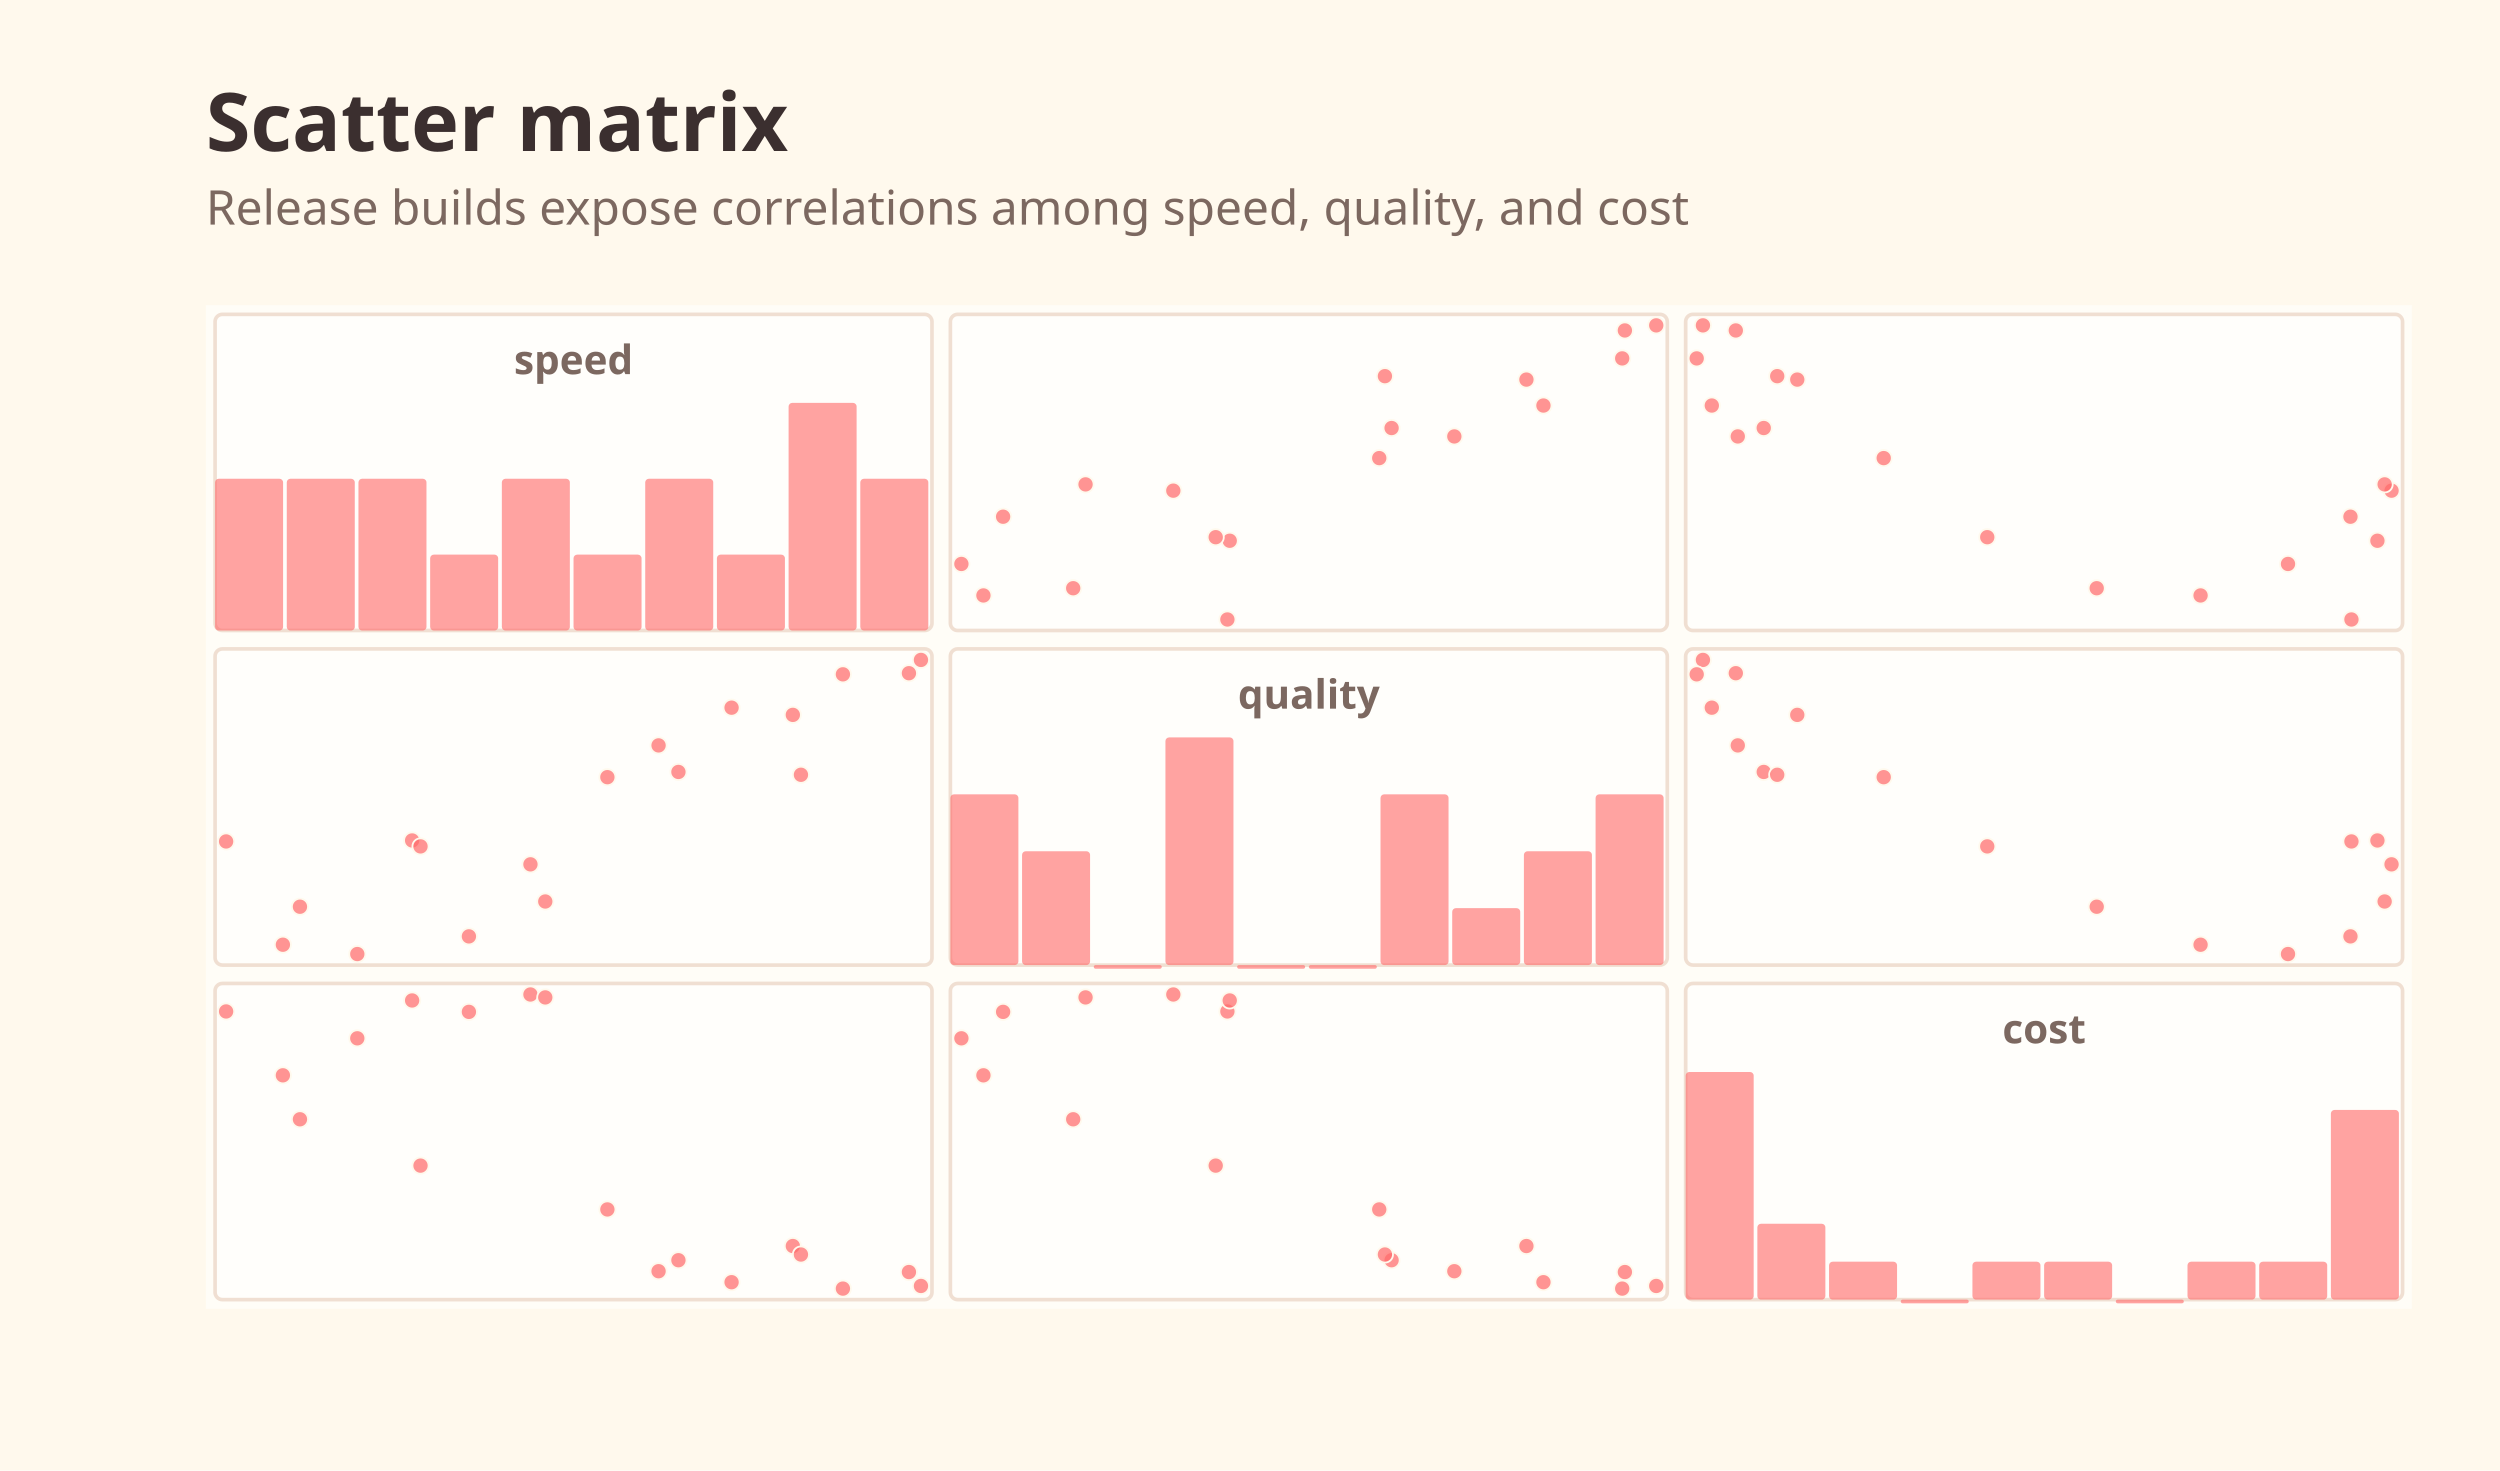
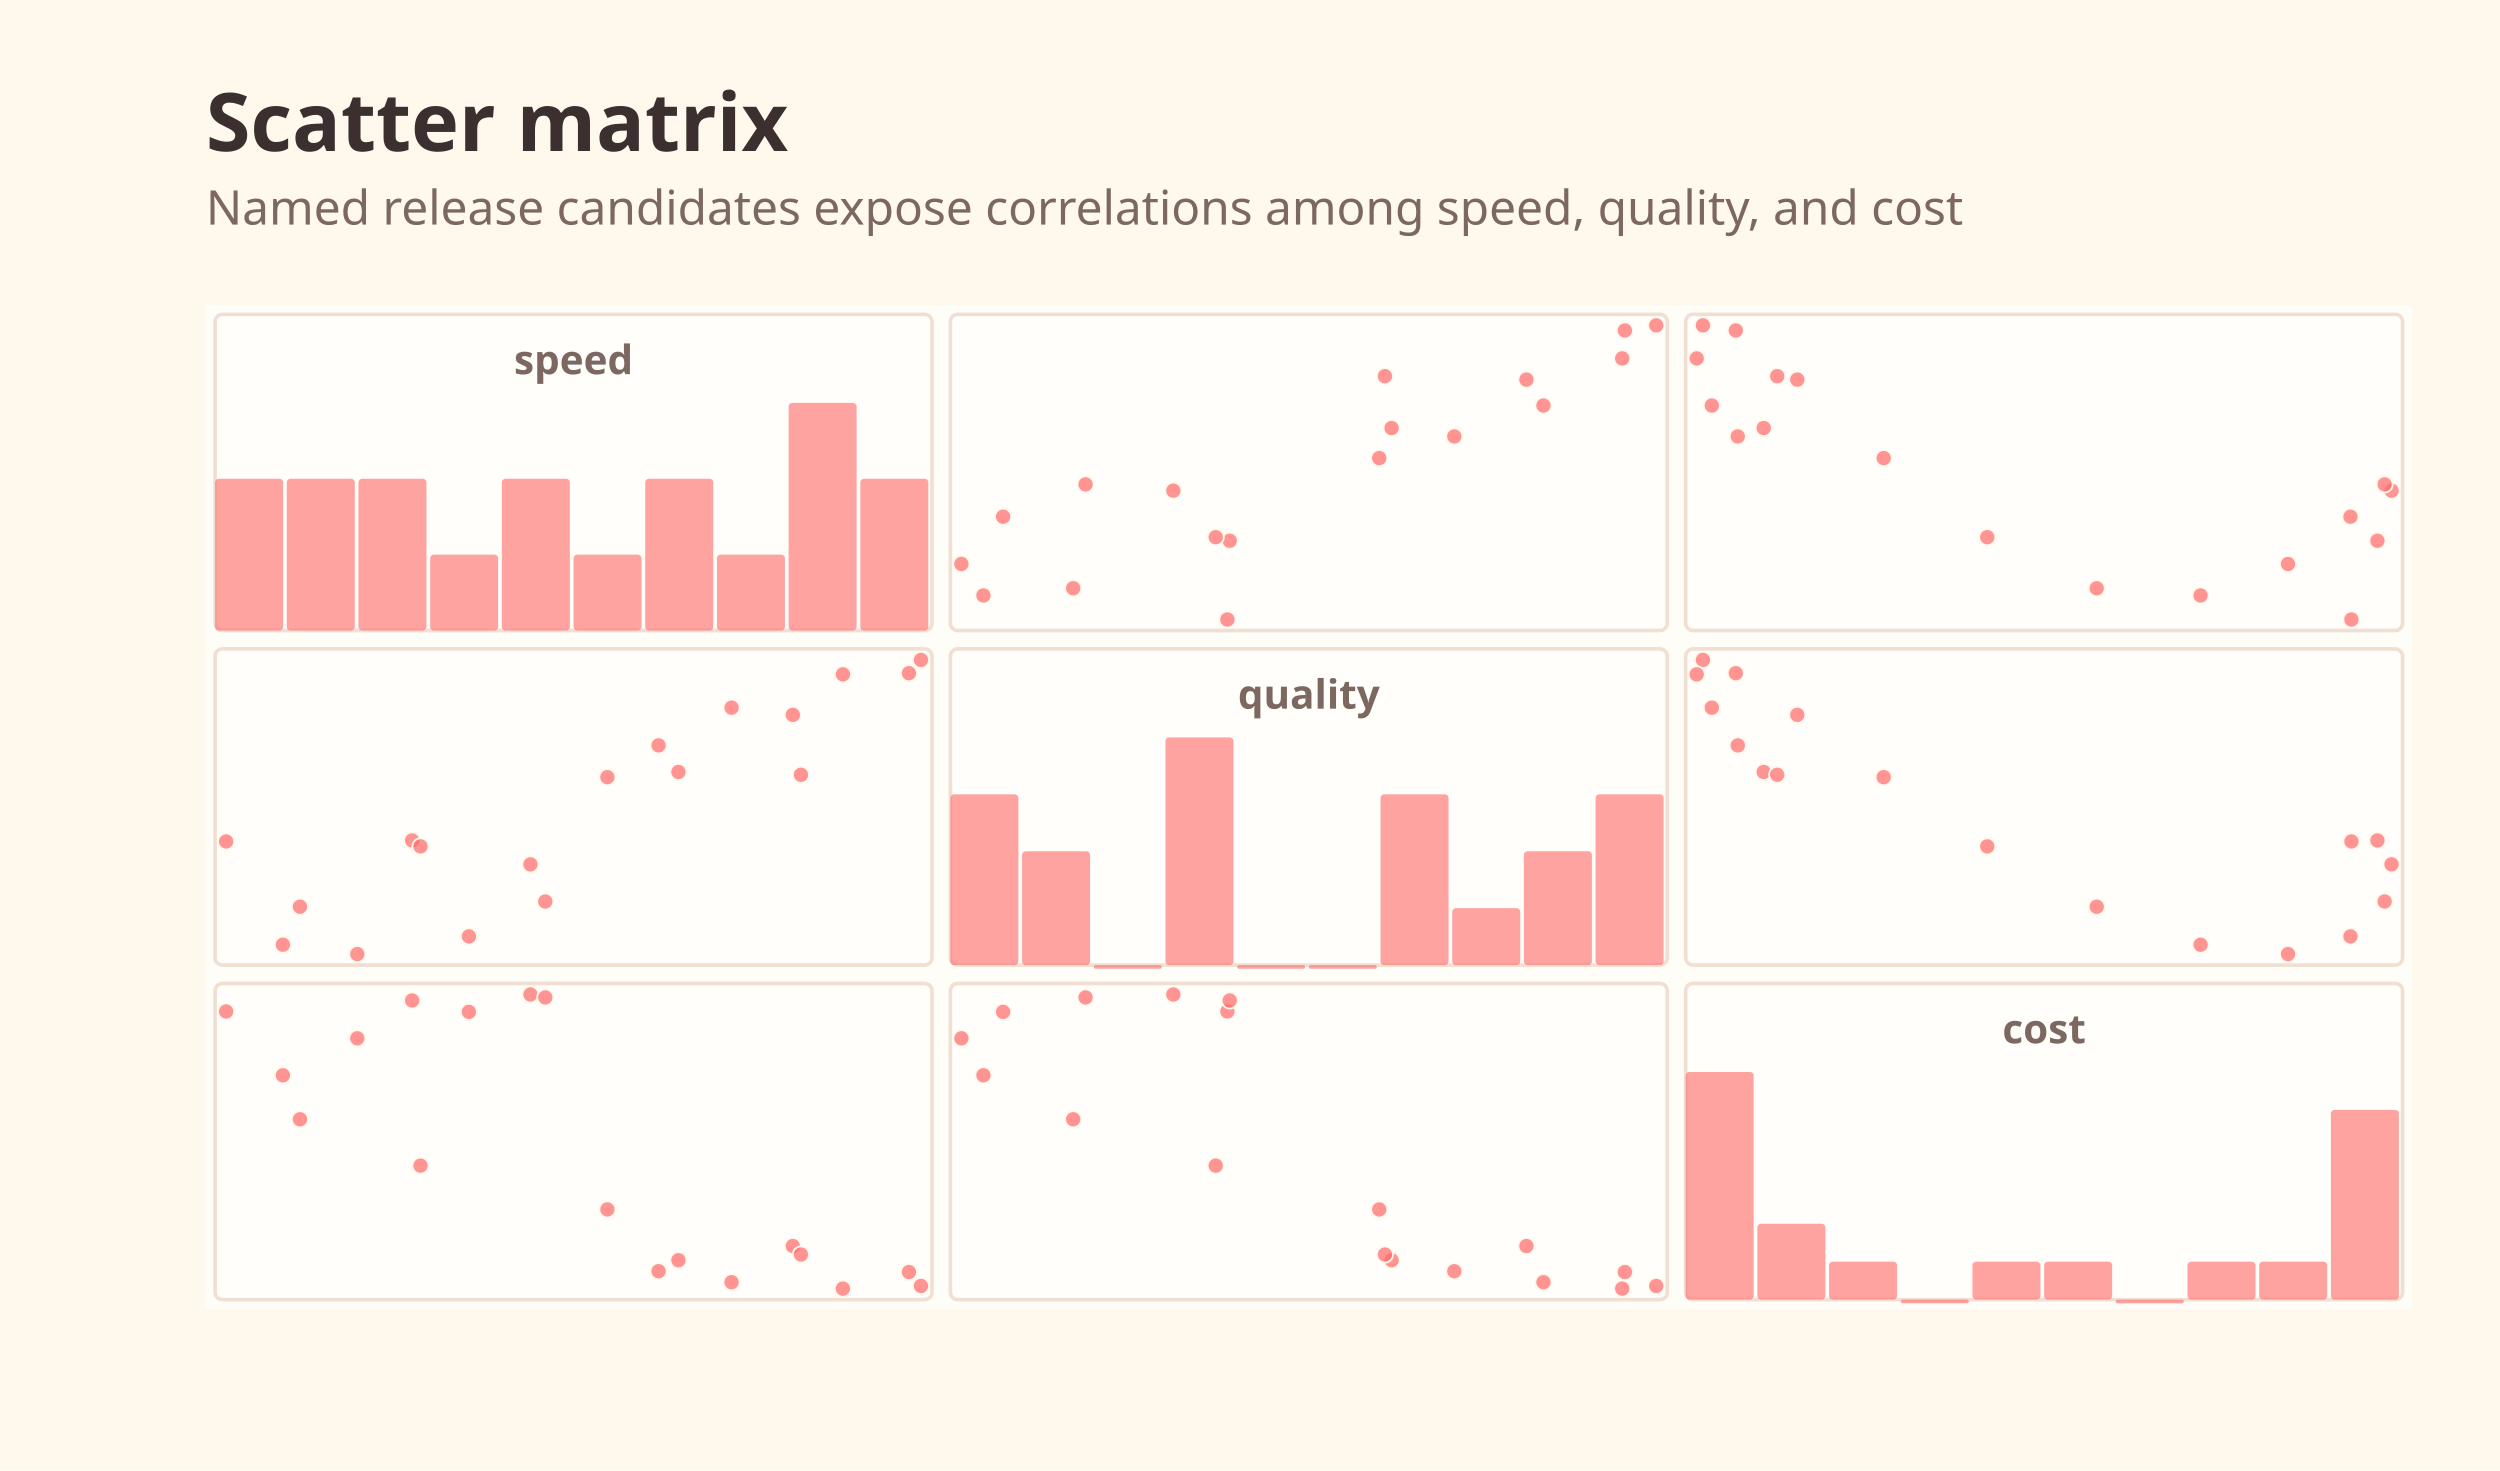
<svg xmlns="http://www.w3.org/2000/svg" width="680" height="400" viewBox="0 0 680 400" role="img" aria-labelledby="title description">
  <defs>
    <clipPath id="clip-1">
      <rect x="56" y="83" width="600" height="273" />
    </clipPath>
  </defs>
  <rect width="100%" height="100%" fill="#fff9ed" />
  <g data-scene-node="scene:root">
    <rect data-scene-node="chart:panel" x="56" y="83" width="600" height="273" rx="0" fill="#fffdf7" />
    <g data-scene-node="layer-0:group" clip-path="url(#clip-1)">
      <rect data-scene-node="layer-0:matrix-cell:0:0" x="58.5" y="85.5" width="195" height="86" rx="2" fill="#ffffff8c" stroke="#f0dfd2" stroke-width="1" />
      <rect data-scene-node="layer-0:matrix-cell:0:1" x="258.5" y="85.5" width="195" height="86" rx="2" fill="#ffffff8c" stroke="#f0dfd2" stroke-width="1" />
      <rect data-scene-node="layer-0:matrix-cell:0:2" x="458.5" y="85.5" width="195" height="86" rx="2" fill="#ffffff8c" stroke="#f0dfd2" stroke-width="1" />
      <rect data-scene-node="layer-0:matrix-cell:1:0" x="58.5" y="176.5" width="195" height="86" rx="2" fill="#ffffff8c" stroke="#f0dfd2" stroke-width="1" />
      <rect data-scene-node="layer-0:matrix-cell:1:1" x="258.5" y="176.5" width="195" height="86" rx="2" fill="#ffffff8c" stroke="#f0dfd2" stroke-width="1" />
      <rect data-scene-node="layer-0:matrix-cell:1:2" x="458.5" y="176.5" width="195" height="86" rx="2" fill="#ffffff8c" stroke="#f0dfd2" stroke-width="1" />
      <rect data-scene-node="layer-0:matrix-cell:2:0" x="58.5" y="267.5" width="195" height="86" rx="2" fill="#ffffff8c" stroke="#f0dfd2" stroke-width="1" />
      <rect data-scene-node="layer-0:matrix-cell:2:1" x="258.5" y="267.5" width="195" height="86" rx="2" fill="#ffffff8c" stroke="#f0dfd2" stroke-width="1" />
      <rect data-scene-node="layer-0:matrix-cell:2:2" x="458.5" y="267.5" width="195" height="86" rx="2" fill="#ffffff8c" stroke="#f0dfd2" stroke-width="1" />
      <rect data-scene-node="layer-0:matrix-hist:0:0" x="58.5" y="130.22" width="18.5" height="41.28" rx="1" fill="#ff6b6b9e" />
      <rect data-scene-node="layer-0:matrix-hist:0:1" x="78" y="130.22" width="18.5" height="41.28" rx="1" fill="#ff6b6b9e" />
      <rect data-scene-node="layer-0:matrix-hist:0:2" x="97.5" y="130.22" width="18.5" height="41.28" rx="1" fill="#ff6b6b9e" />
      <rect data-scene-node="layer-0:matrix-hist:0:3" x="117" y="150.86" width="18.5" height="20.64" rx="1" fill="#ff6b6b9e" />
      <rect data-scene-node="layer-0:matrix-hist:0:4" x="136.5" y="130.22" width="18.5" height="41.28" rx="1" fill="#ff6b6b9e" />
      <rect data-scene-node="layer-0:matrix-hist:0:5" x="156" y="150.86" width="18.5" height="20.64" rx="1" fill="#ff6b6b9e" />
      <rect data-scene-node="layer-0:matrix-hist:0:6" x="175.5" y="130.22" width="18.5" height="41.28" rx="1" fill="#ff6b6b9e" />
      <rect data-scene-node="layer-0:matrix-hist:0:7" x="195" y="150.86" width="18.5" height="20.64" rx="1" fill="#ff6b6b9e" />
      <rect data-scene-node="layer-0:matrix-hist:0:8" x="214.5" y="109.58" width="18.5" height="61.92" rx="1" fill="#ff6b6b9e" />
      <rect data-scene-node="layer-0:matrix-hist:0:9" x="234" y="130.22" width="18.5" height="41.28" rx="1" fill="#ff6b6b9e" />
      <circle data-scene-node="layer-0:matrix-point:0:1:0" cx="333.85" cy="168.5" r="2.2" fill="#ff6b6bb8" stroke="#fff9ed" stroke-width="0.5" />
      <circle data-scene-node="layer-0:matrix-point:0:1:1" cx="334.486" cy="147.083" r="2.2" fill="#ff6b6bb8" stroke="#fff9ed" stroke-width="0.5" />
      <circle data-scene-node="layer-0:matrix-point:0:1:2" cx="319.144" cy="133.46" r="2.2" fill="#ff6b6bb8" stroke="#fff9ed" stroke-width="0.5" />
      <circle data-scene-node="layer-0:matrix-point:0:1:3" cx="295.269" cy="131.753" r="2.2" fill="#ff6b6bb8" stroke="#fff9ed" stroke-width="0.5" />
      <circle data-scene-node="layer-0:matrix-point:0:1:4" cx="272.847" cy="140.545" r="2.2" fill="#ff6b6bb8" stroke="#fff9ed" stroke-width="0.5" />
      <circle data-scene-node="layer-0:matrix-point:0:1:5" cx="261.5" cy="153.395" r="2.2" fill="#ff6b6bb8" stroke="#fff9ed" stroke-width="0.5" />
      <circle data-scene-node="layer-0:matrix-point:0:1:6" cx="267.491" cy="161.962" r="2.2" fill="#ff6b6bb8" stroke="#fff9ed" stroke-width="0.5" />
      <circle data-scene-node="layer-0:matrix-point:0:1:7" cx="291.911" cy="159.998" r="2.2" fill="#ff6b6bb8" stroke="#fff9ed" stroke-width="0.5" />
      <circle data-scene-node="layer-0:matrix-point:0:1:8" cx="330.673" cy="146.117" r="2.2" fill="#ff6b6bb8" stroke="#fff9ed" stroke-width="0.5" />
      <circle data-scene-node="layer-0:matrix-point:0:1:9" cx="375.154" cy="124.603" r="2.2" fill="#ff6b6bb8" stroke="#fff9ed" stroke-width="0.5" />
      <circle data-scene-node="layer-0:matrix-point:0:1:10" cx="415.187" cy="103.25" r="2.2" fill="#ff6b6bb8" stroke="#fff9ed" stroke-width="0.5" />
      <circle data-scene-node="layer-0:matrix-point:0:1:11" cx="441.967" cy="89.885" r="2.2" fill="#ff6b6bb8" stroke="#fff9ed" stroke-width="0.5" />
      <circle data-scene-node="layer-0:matrix-point:0:1:12" cx="450.5" cy="88.5" r="2.2" fill="#ff6b6bb8" stroke="#fff9ed" stroke-width="0.5" />
      <circle data-scene-node="layer-0:matrix-point:0:1:13" cx="441.241" cy="97.486" r="2.2" fill="#ff6b6bb8" stroke="#fff9ed" stroke-width="0.5" />
      <circle data-scene-node="layer-0:matrix-point:0:1:14" cx="419.817" cy="110.304" r="2.2" fill="#ff6b6bb8" stroke="#fff9ed" stroke-width="0.5" />
      <circle data-scene-node="layer-0:matrix-point:0:1:15" cx="395.579" cy="118.709" r="2.2" fill="#ff6b6bb8" stroke="#fff9ed" stroke-width="0.5" />
      <circle data-scene-node="layer-0:matrix-point:0:1:16" cx="378.513" cy="116.423" r="2.2" fill="#ff6b6bb8" stroke="#fff9ed" stroke-width="0.5" />
      <circle data-scene-node="layer-0:matrix-point:0:1:17" cx="376.697" cy="102.316" r="2.2" fill="#ff6b6bb8" stroke="#fff9ed" stroke-width="0.5" />
      <circle data-scene-node="layer-0:matrix-point:0:2:0" cx="639.593" cy="168.5" r="2.2" fill="#ff6b6bb8" stroke="#fff9ed" stroke-width="0.5" />
      <circle data-scene-node="layer-0:matrix-point:0:2:1" cx="646.656" cy="147.083" r="2.2" fill="#ff6b6bb8" stroke="#fff9ed" stroke-width="0.5" />
      <circle data-scene-node="layer-0:matrix-point:0:2:2" cx="650.5" cy="133.46" r="2.2" fill="#ff6b6bb8" stroke="#fff9ed" stroke-width="0.5" />
      <circle data-scene-node="layer-0:matrix-point:0:2:3" cx="648.623" cy="131.753" r="2.2" fill="#ff6b6bb8" stroke="#fff9ed" stroke-width="0.5" />
      <circle data-scene-node="layer-0:matrix-point:0:2:4" cx="639.325" cy="140.545" r="2.2" fill="#ff6b6bb8" stroke="#fff9ed" stroke-width="0.5" />
      <circle data-scene-node="layer-0:matrix-point:0:2:5" cx="622.338" cy="153.395" r="2.2" fill="#ff6b6bb8" stroke="#fff9ed" stroke-width="0.5" />
      <circle data-scene-node="layer-0:matrix-point:0:2:6" cx="598.556" cy="161.962" r="2.2" fill="#ff6b6bb8" stroke="#fff9ed" stroke-width="0.5" />
      <circle data-scene-node="layer-0:matrix-point:0:2:7" cx="570.305" cy="159.998" r="2.2" fill="#ff6b6bb8" stroke="#fff9ed" stroke-width="0.5" />
      <circle data-scene-node="layer-0:matrix-point:0:2:8" cx="540.533" cy="146.117" r="2.2" fill="#ff6b6bb8" stroke="#fff9ed" stroke-width="0.5" />
      <circle data-scene-node="layer-0:matrix-point:0:2:9" cx="512.371" cy="124.603" r="2.2" fill="#ff6b6bb8" stroke="#fff9ed" stroke-width="0.5" />
      <circle data-scene-node="layer-0:matrix-point:0:2:10" cx="488.858" cy="103.25" r="2.2" fill="#ff6b6bb8" stroke="#fff9ed" stroke-width="0.5" />
      <circle data-scene-node="layer-0:matrix-point:0:2:11" cx="472.139" cy="89.885" r="2.2" fill="#ff6b6bb8" stroke="#fff9ed" stroke-width="0.5" />
      <circle data-scene-node="layer-0:matrix-point:0:2:12" cx="463.199" cy="88.5" r="2.2" fill="#ff6b6bb8" stroke="#fff9ed" stroke-width="0.5" />
      <circle data-scene-node="layer-0:matrix-point:0:2:13" cx="461.5" cy="97.486" r="2.2" fill="#ff6b6bb8" stroke="#fff9ed" stroke-width="0.5" />
      <circle data-scene-node="layer-0:matrix-point:0:2:14" cx="465.613" cy="110.304" r="2.2" fill="#ff6b6bb8" stroke="#fff9ed" stroke-width="0.5" />
      <circle data-scene-node="layer-0:matrix-point:0:2:15" cx="472.675" cy="118.709" r="2.2" fill="#ff6b6bb8" stroke="#fff9ed" stroke-width="0.5" />
      <circle data-scene-node="layer-0:matrix-point:0:2:16" cx="479.738" cy="116.423" r="2.2" fill="#ff6b6bb8" stroke="#fff9ed" stroke-width="0.5" />
      <circle data-scene-node="layer-0:matrix-point:0:2:17" cx="483.404" cy="102.316" r="2.2" fill="#ff6b6bb8" stroke="#fff9ed" stroke-width="0.5" />
      <circle data-scene-node="layer-0:matrix-point:1:0:0" cx="61.5" cy="228.876" r="2.2" fill="#ff6b6bb8" stroke="#fff9ed" stroke-width="0.5" />
      <circle data-scene-node="layer-0:matrix-point:1:0:1" cx="112.098" cy="228.607" r="2.2" fill="#ff6b6bb8" stroke="#fff9ed" stroke-width="0.5" />
      <circle data-scene-node="layer-0:matrix-point:1:0:2" cx="144.283" cy="235.1" r="2.2" fill="#ff6b6bb8" stroke="#fff9ed" stroke-width="0.5" />
      <circle data-scene-node="layer-0:matrix-point:1:0:3" cx="148.315" cy="245.206" r="2.2" fill="#ff6b6bb8" stroke="#fff9ed" stroke-width="0.5" />
      <circle data-scene-node="layer-0:matrix-point:1:0:4" cx="127.543" cy="254.697" r="2.2" fill="#ff6b6bb8" stroke="#fff9ed" stroke-width="0.5" />
      <circle data-scene-node="layer-0:matrix-point:1:0:5" cx="97.185" cy="259.5" r="2.2" fill="#ff6b6bb8" stroke="#fff9ed" stroke-width="0.5" />
      <circle data-scene-node="layer-0:matrix-point:1:0:6" cx="76.946" cy="256.964" r="2.2" fill="#ff6b6bb8" stroke="#fff9ed" stroke-width="0.5" />
      <circle data-scene-node="layer-0:matrix-point:1:0:7" cx="81.587" cy="246.628" r="2.2" fill="#ff6b6bb8" stroke="#fff9ed" stroke-width="0.5" />
      <circle data-scene-node="layer-0:matrix-point:1:0:8" cx="114.38" cy="230.22" r="2.2" fill="#ff6b6bb8" stroke="#fff9ed" stroke-width="0.5" />
      <circle data-scene-node="layer-0:matrix-point:1:0:9" cx="165.207" cy="211.392" r="2.2" fill="#ff6b6bb8" stroke="#fff9ed" stroke-width="0.5" />
      <circle data-scene-node="layer-0:matrix-point:1:0:10" cx="215.652" cy="194.447" r="2.2" fill="#ff6b6bb8" stroke="#fff9ed" stroke-width="0.5" />
      <circle data-scene-node="layer-0:matrix-point:1:0:11" cx="247.228" cy="183.112" r="2.2" fill="#ff6b6bb8" stroke="#fff9ed" stroke-width="0.5" />
      <circle data-scene-node="layer-0:matrix-point:1:0:12" cx="250.5" cy="179.5" r="2.2" fill="#ff6b6bb8" stroke="#fff9ed" stroke-width="0.5" />
      <circle data-scene-node="layer-0:matrix-point:1:0:13" cx="229.272" cy="183.419" r="2.2" fill="#ff6b6bb8" stroke="#fff9ed" stroke-width="0.5" />
      <circle data-scene-node="layer-0:matrix-point:1:0:14" cx="198.989" cy="192.488" r="2.2" fill="#ff6b6bb8" stroke="#fff9ed" stroke-width="0.5" />
      <circle data-scene-node="layer-0:matrix-point:1:0:15" cx="179.13" cy="202.747" r="2.2" fill="#ff6b6bb8" stroke="#fff9ed" stroke-width="0.5" />
      <circle data-scene-node="layer-0:matrix-point:1:0:16" cx="184.533" cy="209.971" r="2.2" fill="#ff6b6bb8" stroke="#fff9ed" stroke-width="0.5" />
      <circle data-scene-node="layer-0:matrix-point:1:0:17" cx="217.859" cy="210.739" r="2.2" fill="#ff6b6bb8" stroke="#fff9ed" stroke-width="0.5" />
      <rect data-scene-node="layer-0:matrix-hist:1:0" x="258.5" y="216.06" width="18.5" height="46.44" rx="1" fill="#ff6b6b9e" />
      <rect data-scene-node="layer-0:matrix-hist:1:1" x="278" y="231.54" width="18.5" height="30.96" rx="1" fill="#ff6b6b9e" />
      <rect data-scene-node="layer-0:matrix-hist:1:2" x="297.5" y="262.5" width="18.5" height="1" rx="0.5" fill="#ff6b6b9e" />
      <rect data-scene-node="layer-0:matrix-hist:1:3" x="317" y="200.58" width="18.5" height="61.92" rx="1" fill="#ff6b6b9e" />
      <rect data-scene-node="layer-0:matrix-hist:1:4" x="336.5" y="262.5" width="18.5" height="1" rx="0.5" fill="#ff6b6b9e" />
      <rect data-scene-node="layer-0:matrix-hist:1:5" x="356" y="262.5" width="18.5" height="1" rx="0.5" fill="#ff6b6b9e" />
      <rect data-scene-node="layer-0:matrix-hist:1:6" x="375.5" y="216.06" width="18.5" height="46.44" rx="1" fill="#ff6b6b9e" />
      <rect data-scene-node="layer-0:matrix-hist:1:7" x="395" y="247.02" width="18.5" height="15.48" rx="1" fill="#ff6b6b9e" />
      <rect data-scene-node="layer-0:matrix-hist:1:8" x="414.5" y="231.54" width="18.5" height="30.96" rx="1" fill="#ff6b6b9e" />
      <rect data-scene-node="layer-0:matrix-hist:1:9" x="434" y="216.06" width="18.5" height="46.44" rx="1" fill="#ff6b6b9e" />
      <circle data-scene-node="layer-0:matrix-point:1:2:0" cx="639.593" cy="228.876" r="2.2" fill="#ff6b6bb8" stroke="#fff9ed" stroke-width="0.5" />
      <circle data-scene-node="layer-0:matrix-point:1:2:1" cx="646.656" cy="228.607" r="2.2" fill="#ff6b6bb8" stroke="#fff9ed" stroke-width="0.5" />
      <circle data-scene-node="layer-0:matrix-point:1:2:2" cx="650.5" cy="235.1" r="2.2" fill="#ff6b6bb8" stroke="#fff9ed" stroke-width="0.5" />
      <circle data-scene-node="layer-0:matrix-point:1:2:3" cx="648.623" cy="245.206" r="2.2" fill="#ff6b6bb8" stroke="#fff9ed" stroke-width="0.5" />
      <circle data-scene-node="layer-0:matrix-point:1:2:4" cx="639.325" cy="254.697" r="2.2" fill="#ff6b6bb8" stroke="#fff9ed" stroke-width="0.5" />
      <circle data-scene-node="layer-0:matrix-point:1:2:5" cx="622.338" cy="259.5" r="2.2" fill="#ff6b6bb8" stroke="#fff9ed" stroke-width="0.5" />
      <circle data-scene-node="layer-0:matrix-point:1:2:6" cx="598.556" cy="256.964" r="2.2" fill="#ff6b6bb8" stroke="#fff9ed" stroke-width="0.5" />
      <circle data-scene-node="layer-0:matrix-point:1:2:7" cx="570.305" cy="246.628" r="2.2" fill="#ff6b6bb8" stroke="#fff9ed" stroke-width="0.5" />
      <circle data-scene-node="layer-0:matrix-point:1:2:8" cx="540.533" cy="230.22" r="2.2" fill="#ff6b6bb8" stroke="#fff9ed" stroke-width="0.5" />
      <circle data-scene-node="layer-0:matrix-point:1:2:9" cx="512.371" cy="211.392" r="2.2" fill="#ff6b6bb8" stroke="#fff9ed" stroke-width="0.5" />
      <circle data-scene-node="layer-0:matrix-point:1:2:10" cx="488.858" cy="194.447" r="2.2" fill="#ff6b6bb8" stroke="#fff9ed" stroke-width="0.5" />
      <circle data-scene-node="layer-0:matrix-point:1:2:11" cx="472.139" cy="183.112" r="2.2" fill="#ff6b6bb8" stroke="#fff9ed" stroke-width="0.5" />
      <circle data-scene-node="layer-0:matrix-point:1:2:12" cx="463.199" cy="179.5" r="2.2" fill="#ff6b6bb8" stroke="#fff9ed" stroke-width="0.5" />
      <circle data-scene-node="layer-0:matrix-point:1:2:13" cx="461.5" cy="183.419" r="2.2" fill="#ff6b6bb8" stroke="#fff9ed" stroke-width="0.5" />
      <circle data-scene-node="layer-0:matrix-point:1:2:14" cx="465.613" cy="192.488" r="2.2" fill="#ff6b6bb8" stroke="#fff9ed" stroke-width="0.5" />
      <circle data-scene-node="layer-0:matrix-point:1:2:15" cx="472.675" cy="202.747" r="2.2" fill="#ff6b6bb8" stroke="#fff9ed" stroke-width="0.5" />
      <circle data-scene-node="layer-0:matrix-point:1:2:16" cx="479.738" cy="209.971" r="2.2" fill="#ff6b6bb8" stroke="#fff9ed" stroke-width="0.5" />
      <circle data-scene-node="layer-0:matrix-point:1:2:17" cx="483.404" cy="210.739" r="2.2" fill="#ff6b6bb8" stroke="#fff9ed" stroke-width="0.5" />
      <circle data-scene-node="layer-0:matrix-point:2:0:0" cx="61.5" cy="275.117" r="2.2" fill="#ff6b6bb8" stroke="#fff9ed" stroke-width="0.5" />
      <circle data-scene-node="layer-0:matrix-point:2:0:1" cx="112.098" cy="272.127" r="2.2" fill="#ff6b6bb8" stroke="#fff9ed" stroke-width="0.5" />
      <circle data-scene-node="layer-0:matrix-point:2:0:2" cx="144.283" cy="270.5" r="2.2" fill="#ff6b6bb8" stroke="#fff9ed" stroke-width="0.5" />
      <circle data-scene-node="layer-0:matrix-point:2:0:3" cx="148.315" cy="271.295" r="2.2" fill="#ff6b6bb8" stroke="#fff9ed" stroke-width="0.5" />
      <circle data-scene-node="layer-0:matrix-point:2:0:4" cx="127.543" cy="275.23" r="2.2" fill="#ff6b6bb8" stroke="#fff9ed" stroke-width="0.5" />
      <circle data-scene-node="layer-0:matrix-point:2:0:5" cx="97.185" cy="282.421" r="2.2" fill="#ff6b6bb8" stroke="#fff9ed" stroke-width="0.5" />
      <circle data-scene-node="layer-0:matrix-point:2:0:6" cx="76.946" cy="292.487" r="2.2" fill="#ff6b6bb8" stroke="#fff9ed" stroke-width="0.5" />
      <circle data-scene-node="layer-0:matrix-point:2:0:7" cx="81.587" cy="304.445" r="2.2" fill="#ff6b6bb8" stroke="#fff9ed" stroke-width="0.5" />
      <circle data-scene-node="layer-0:matrix-point:2:0:8" cx="114.38" cy="317.047" r="2.2" fill="#ff6b6bb8" stroke="#fff9ed" stroke-width="0.5" />
      <circle data-scene-node="layer-0:matrix-point:2:0:9" cx="165.207" cy="328.967" r="2.2" fill="#ff6b6bb8" stroke="#fff9ed" stroke-width="0.5" />
      <circle data-scene-node="layer-0:matrix-point:2:0:10" cx="215.652" cy="338.92" r="2.2" fill="#ff6b6bb8" stroke="#fff9ed" stroke-width="0.5" />
      <circle data-scene-node="layer-0:matrix-point:2:0:11" cx="247.228" cy="345.997" r="2.2" fill="#ff6b6bb8" stroke="#fff9ed" stroke-width="0.5" />
      <circle data-scene-node="layer-0:matrix-point:2:0:12" cx="250.5" cy="349.781" r="2.2" fill="#ff6b6bb8" stroke="#fff9ed" stroke-width="0.5" />
      <circle data-scene-node="layer-0:matrix-point:2:0:13" cx="229.272" cy="350.5" r="2.2" fill="#ff6b6bb8" stroke="#fff9ed" stroke-width="0.5" />
      <circle data-scene-node="layer-0:matrix-point:2:0:14" cx="198.989" cy="348.759" r="2.2" fill="#ff6b6bb8" stroke="#fff9ed" stroke-width="0.5" />
      <circle data-scene-node="layer-0:matrix-point:2:0:15" cx="179.13" cy="345.77" r="2.2" fill="#ff6b6bb8" stroke="#fff9ed" stroke-width="0.5" />
      <circle data-scene-node="layer-0:matrix-point:2:0:16" cx="184.533" cy="342.78" r="2.2" fill="#ff6b6bb8" stroke="#fff9ed" stroke-width="0.5" />
      <circle data-scene-node="layer-0:matrix-point:2:0:17" cx="217.859" cy="341.228" r="2.2" fill="#ff6b6bb8" stroke="#fff9ed" stroke-width="0.5" />
      <circle data-scene-node="layer-0:matrix-point:2:1:0" cx="333.85" cy="275.117" r="2.2" fill="#ff6b6bb8" stroke="#fff9ed" stroke-width="0.5" />
      <circle data-scene-node="layer-0:matrix-point:2:1:1" cx="334.486" cy="272.127" r="2.2" fill="#ff6b6bb8" stroke="#fff9ed" stroke-width="0.5" />
      <circle data-scene-node="layer-0:matrix-point:2:1:2" cx="319.144" cy="270.5" r="2.2" fill="#ff6b6bb8" stroke="#fff9ed" stroke-width="0.5" />
      <circle data-scene-node="layer-0:matrix-point:2:1:3" cx="295.269" cy="271.295" r="2.2" fill="#ff6b6bb8" stroke="#fff9ed" stroke-width="0.5" />
      <circle data-scene-node="layer-0:matrix-point:2:1:4" cx="272.847" cy="275.23" r="2.2" fill="#ff6b6bb8" stroke="#fff9ed" stroke-width="0.5" />
      <circle data-scene-node="layer-0:matrix-point:2:1:5" cx="261.5" cy="282.421" r="2.2" fill="#ff6b6bb8" stroke="#fff9ed" stroke-width="0.5" />
      <circle data-scene-node="layer-0:matrix-point:2:1:6" cx="267.491" cy="292.487" r="2.2" fill="#ff6b6bb8" stroke="#fff9ed" stroke-width="0.5" />
      <circle data-scene-node="layer-0:matrix-point:2:1:7" cx="291.911" cy="304.445" r="2.2" fill="#ff6b6bb8" stroke="#fff9ed" stroke-width="0.5" />
      <circle data-scene-node="layer-0:matrix-point:2:1:8" cx="330.673" cy="317.047" r="2.2" fill="#ff6b6bb8" stroke="#fff9ed" stroke-width="0.5" />
      <circle data-scene-node="layer-0:matrix-point:2:1:9" cx="375.154" cy="328.967" r="2.2" fill="#ff6b6bb8" stroke="#fff9ed" stroke-width="0.5" />
      <circle data-scene-node="layer-0:matrix-point:2:1:10" cx="415.187" cy="338.92" r="2.2" fill="#ff6b6bb8" stroke="#fff9ed" stroke-width="0.5" />
      <circle data-scene-node="layer-0:matrix-point:2:1:11" cx="441.967" cy="345.997" r="2.2" fill="#ff6b6bb8" stroke="#fff9ed" stroke-width="0.5" />
      <circle data-scene-node="layer-0:matrix-point:2:1:12" cx="450.5" cy="349.781" r="2.2" fill="#ff6b6bb8" stroke="#fff9ed" stroke-width="0.5" />
      <circle data-scene-node="layer-0:matrix-point:2:1:13" cx="441.241" cy="350.5" r="2.2" fill="#ff6b6bb8" stroke="#fff9ed" stroke-width="0.5" />
      <circle data-scene-node="layer-0:matrix-point:2:1:14" cx="419.817" cy="348.759" r="2.2" fill="#ff6b6bb8" stroke="#fff9ed" stroke-width="0.5" />
      <circle data-scene-node="layer-0:matrix-point:2:1:15" cx="395.579" cy="345.77" r="2.2" fill="#ff6b6bb8" stroke="#fff9ed" stroke-width="0.5" />
      <circle data-scene-node="layer-0:matrix-point:2:1:16" cx="378.513" cy="342.78" r="2.2" fill="#ff6b6bb8" stroke="#fff9ed" stroke-width="0.5" />
      <circle data-scene-node="layer-0:matrix-point:2:1:17" cx="376.697" cy="341.228" r="2.2" fill="#ff6b6bb8" stroke="#fff9ed" stroke-width="0.5" />
      <rect data-scene-node="layer-0:matrix-hist:2:0" x="458.5" y="291.58" width="18.5" height="61.92" rx="1" fill="#ff6b6b9e" />
      <rect data-scene-node="layer-0:matrix-hist:2:1" x="478" y="332.86" width="18.5" height="20.64" rx="1" fill="#ff6b6b9e" />
      <rect data-scene-node="layer-0:matrix-hist:2:2" x="497.5" y="343.18" width="18.5" height="10.32" rx="1" fill="#ff6b6b9e" />
      <rect data-scene-node="layer-0:matrix-hist:2:3" x="517" y="353.5" width="18.5" height="1" rx="0.5" fill="#ff6b6b9e" />
      <rect data-scene-node="layer-0:matrix-hist:2:4" x="536.5" y="343.18" width="18.5" height="10.32" rx="1" fill="#ff6b6b9e" />
      <rect data-scene-node="layer-0:matrix-hist:2:5" x="556" y="343.18" width="18.5" height="10.32" rx="1" fill="#ff6b6b9e" />
      <rect data-scene-node="layer-0:matrix-hist:2:6" x="575.5" y="353.5" width="18.5" height="1" rx="0.5" fill="#ff6b6b9e" />
      <rect data-scene-node="layer-0:matrix-hist:2:7" x="595" y="343.18" width="18.5" height="10.32" rx="1" fill="#ff6b6b9e" />
      <rect data-scene-node="layer-0:matrix-hist:2:8" x="614.5" y="343.18" width="18.5" height="10.32" rx="1" fill="#ff6b6b9e" />
      <rect data-scene-node="layer-0:matrix-hist:2:9" x="634" y="301.9" width="18.5" height="51.6" rx="1" fill="#ff6b6b9e" />
      <text data-scene-node="layer-0:matrix-label:0" x="156" y="97.5" fill="#7c6860" font-family="&quot;Trebuchet MS&quot;, &quot;Avenir Next&quot;, ui-sans-serif, sans-serif" font-size="11" font-weight="700" text-anchor="middle" dominant-baseline="central">speed</text>
      <text data-scene-node="layer-0:matrix-label:1" x="356" y="188.5" fill="#7c6860" font-family="&quot;Trebuchet MS&quot;, &quot;Avenir Next&quot;, ui-sans-serif, sans-serif" font-size="11" font-weight="700" text-anchor="middle" dominant-baseline="central">quality</text>
      <text data-scene-node="layer-0:matrix-label:2" x="556" y="279.5" fill="#7c6860" font-family="&quot;Trebuchet MS&quot;, &quot;Avenir Next&quot;, ui-sans-serif, sans-serif" font-size="11" font-weight="700" text-anchor="middle" dominant-baseline="central">cost</text>
    </g>
    <text data-scene-node="chart:title" x="56" y="24" fill="#3b2f2f" font-family="&quot;Trebuchet MS&quot;, &quot;Avenir Next&quot;, ui-sans-serif, sans-serif" font-size="22" font-weight="700" text-anchor="start" dominant-baseline="text-before-edge">Scatter matrix</text>
-     <text data-scene-node="chart:subtitle" x="56" y="51" fill="#7c6860" font-family="&quot;Trebuchet MS&quot;, &quot;Avenir Next&quot;, ui-sans-serif, sans-serif" font-size="13" font-weight="400" text-anchor="start" dominant-baseline="text-before-edge">Release builds expose correlations among speed, quality, and cost</text>
+     <text data-scene-node="chart:subtitle" x="56" y="51" fill="#7c6860" font-family="&quot;Trebuchet MS&quot;, &quot;Avenir Next&quot;, ui-sans-serif, sans-serif" font-size="13" font-weight="400" text-anchor="start" dominant-baseline="text-before-edge">Named release candidates expose correlations among speed, quality, and cost</text>
  </g>
</svg>
